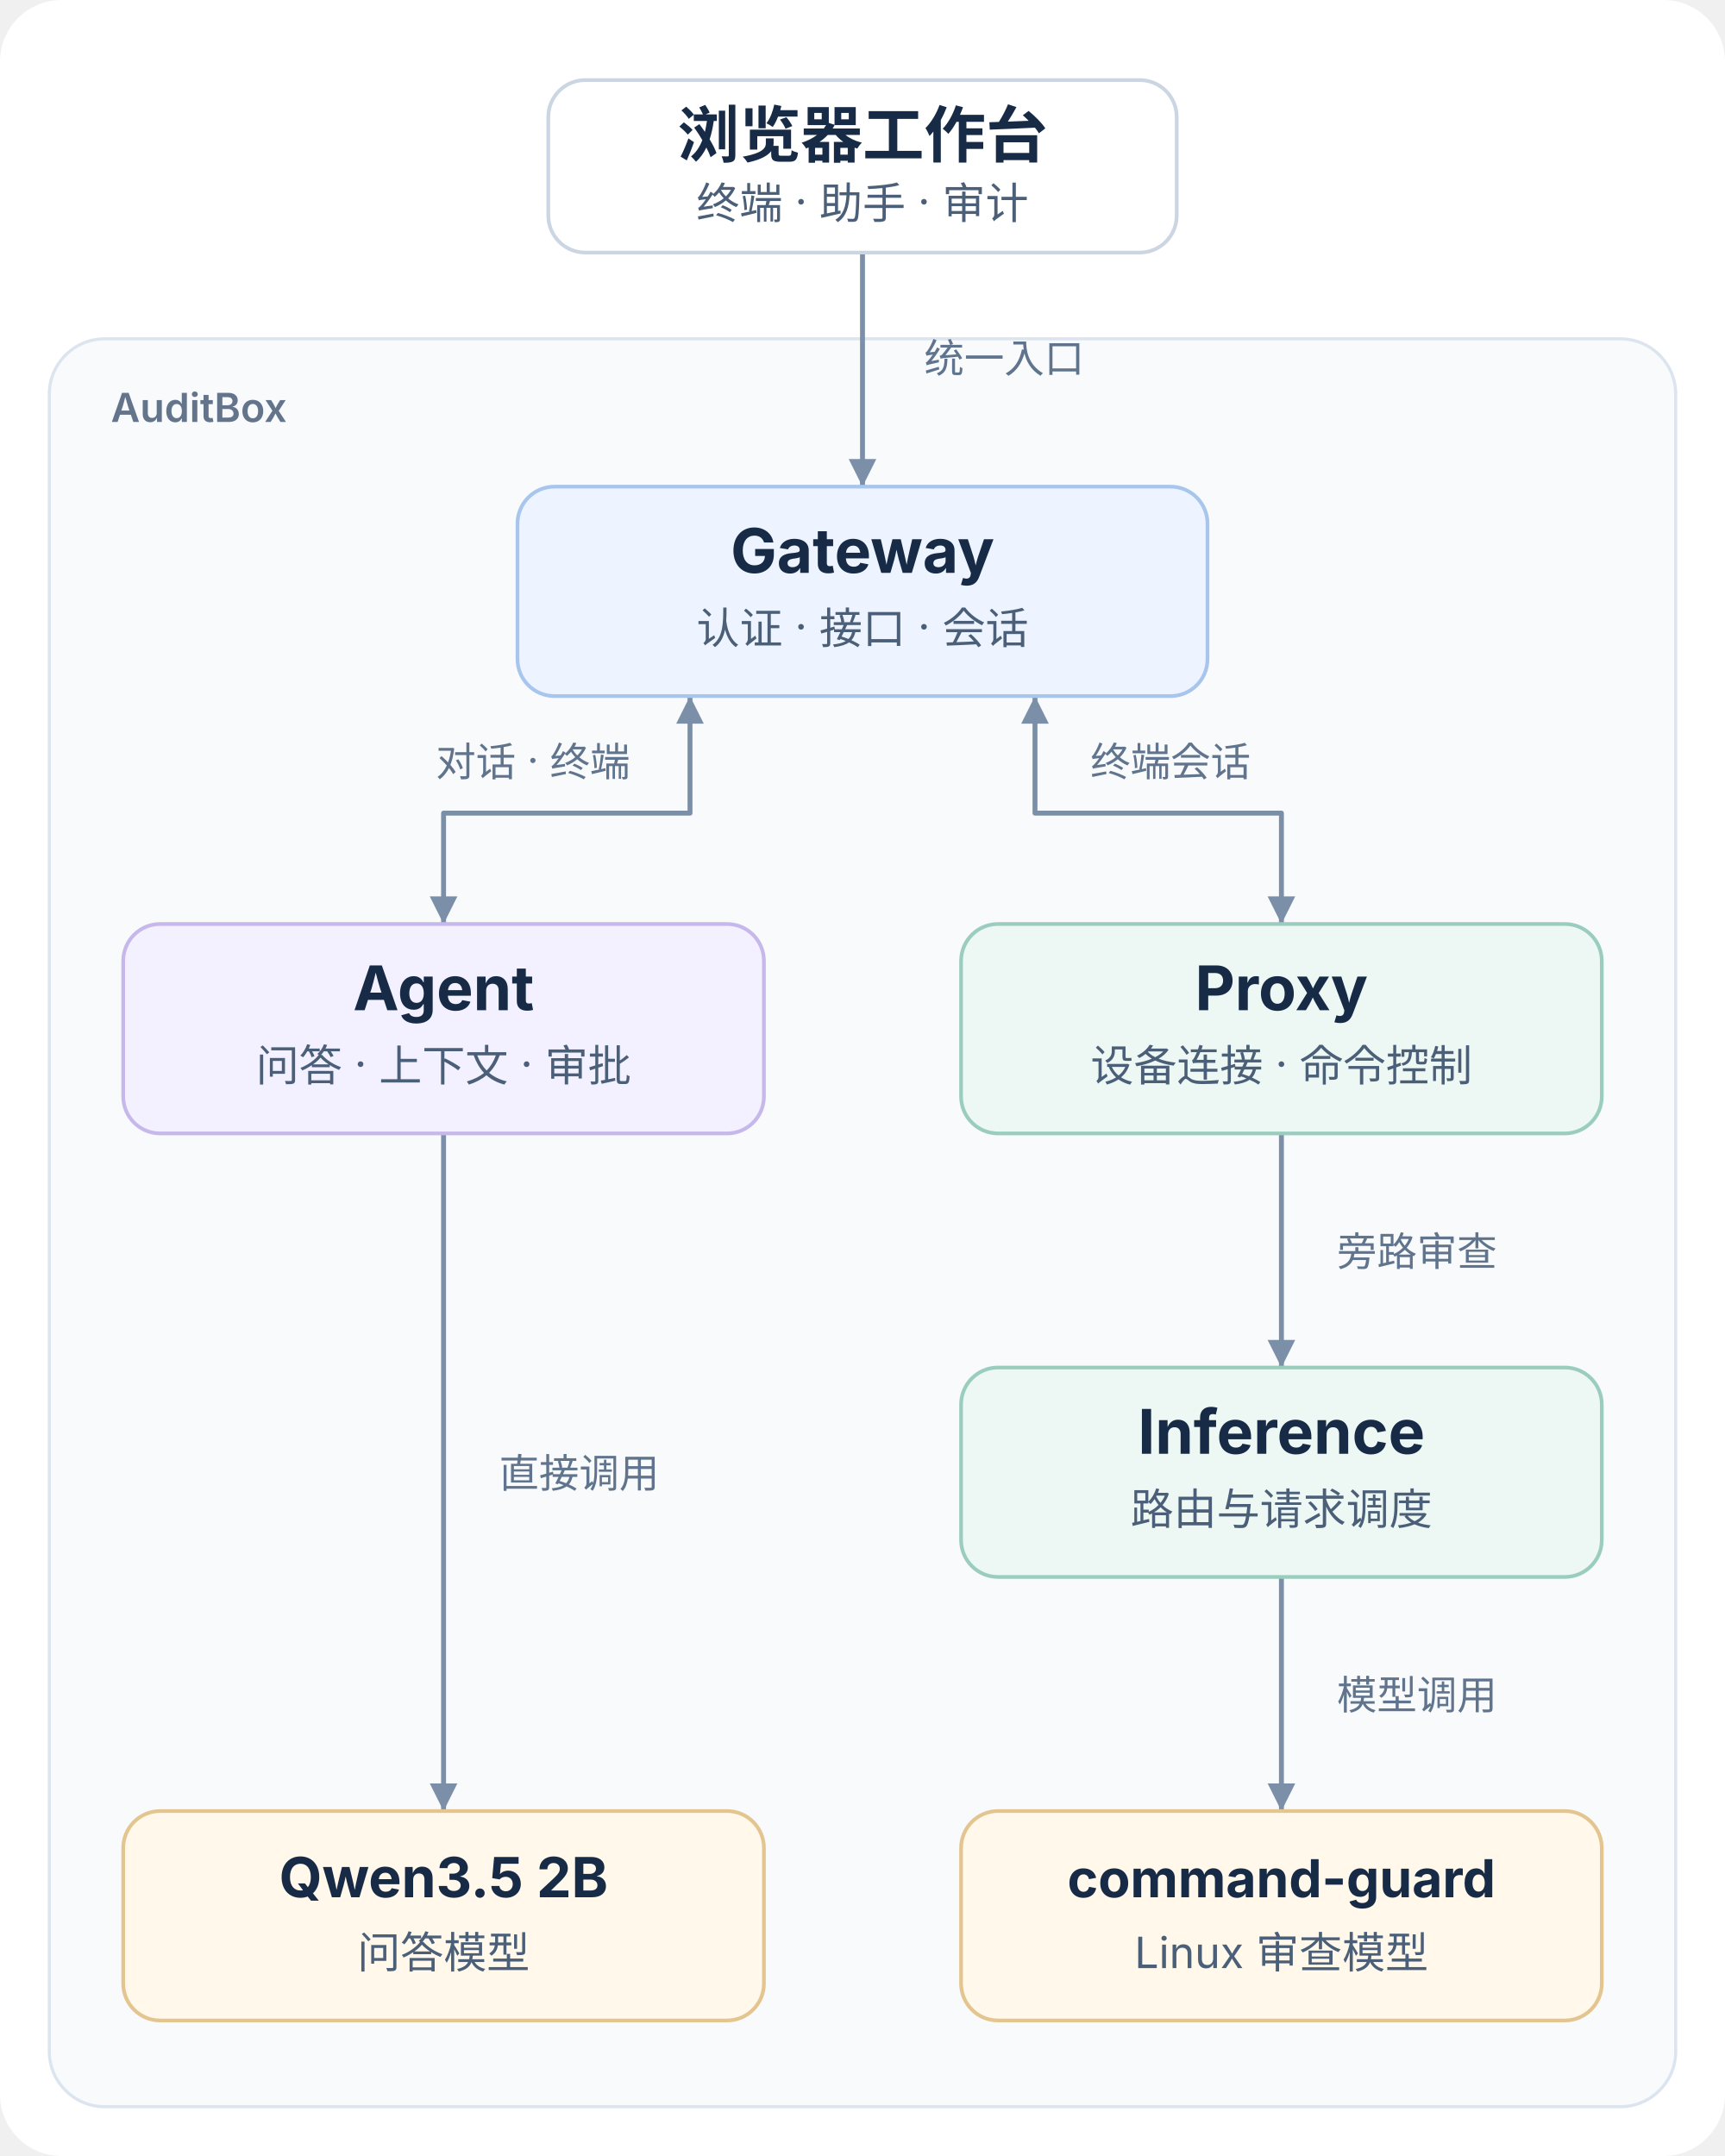
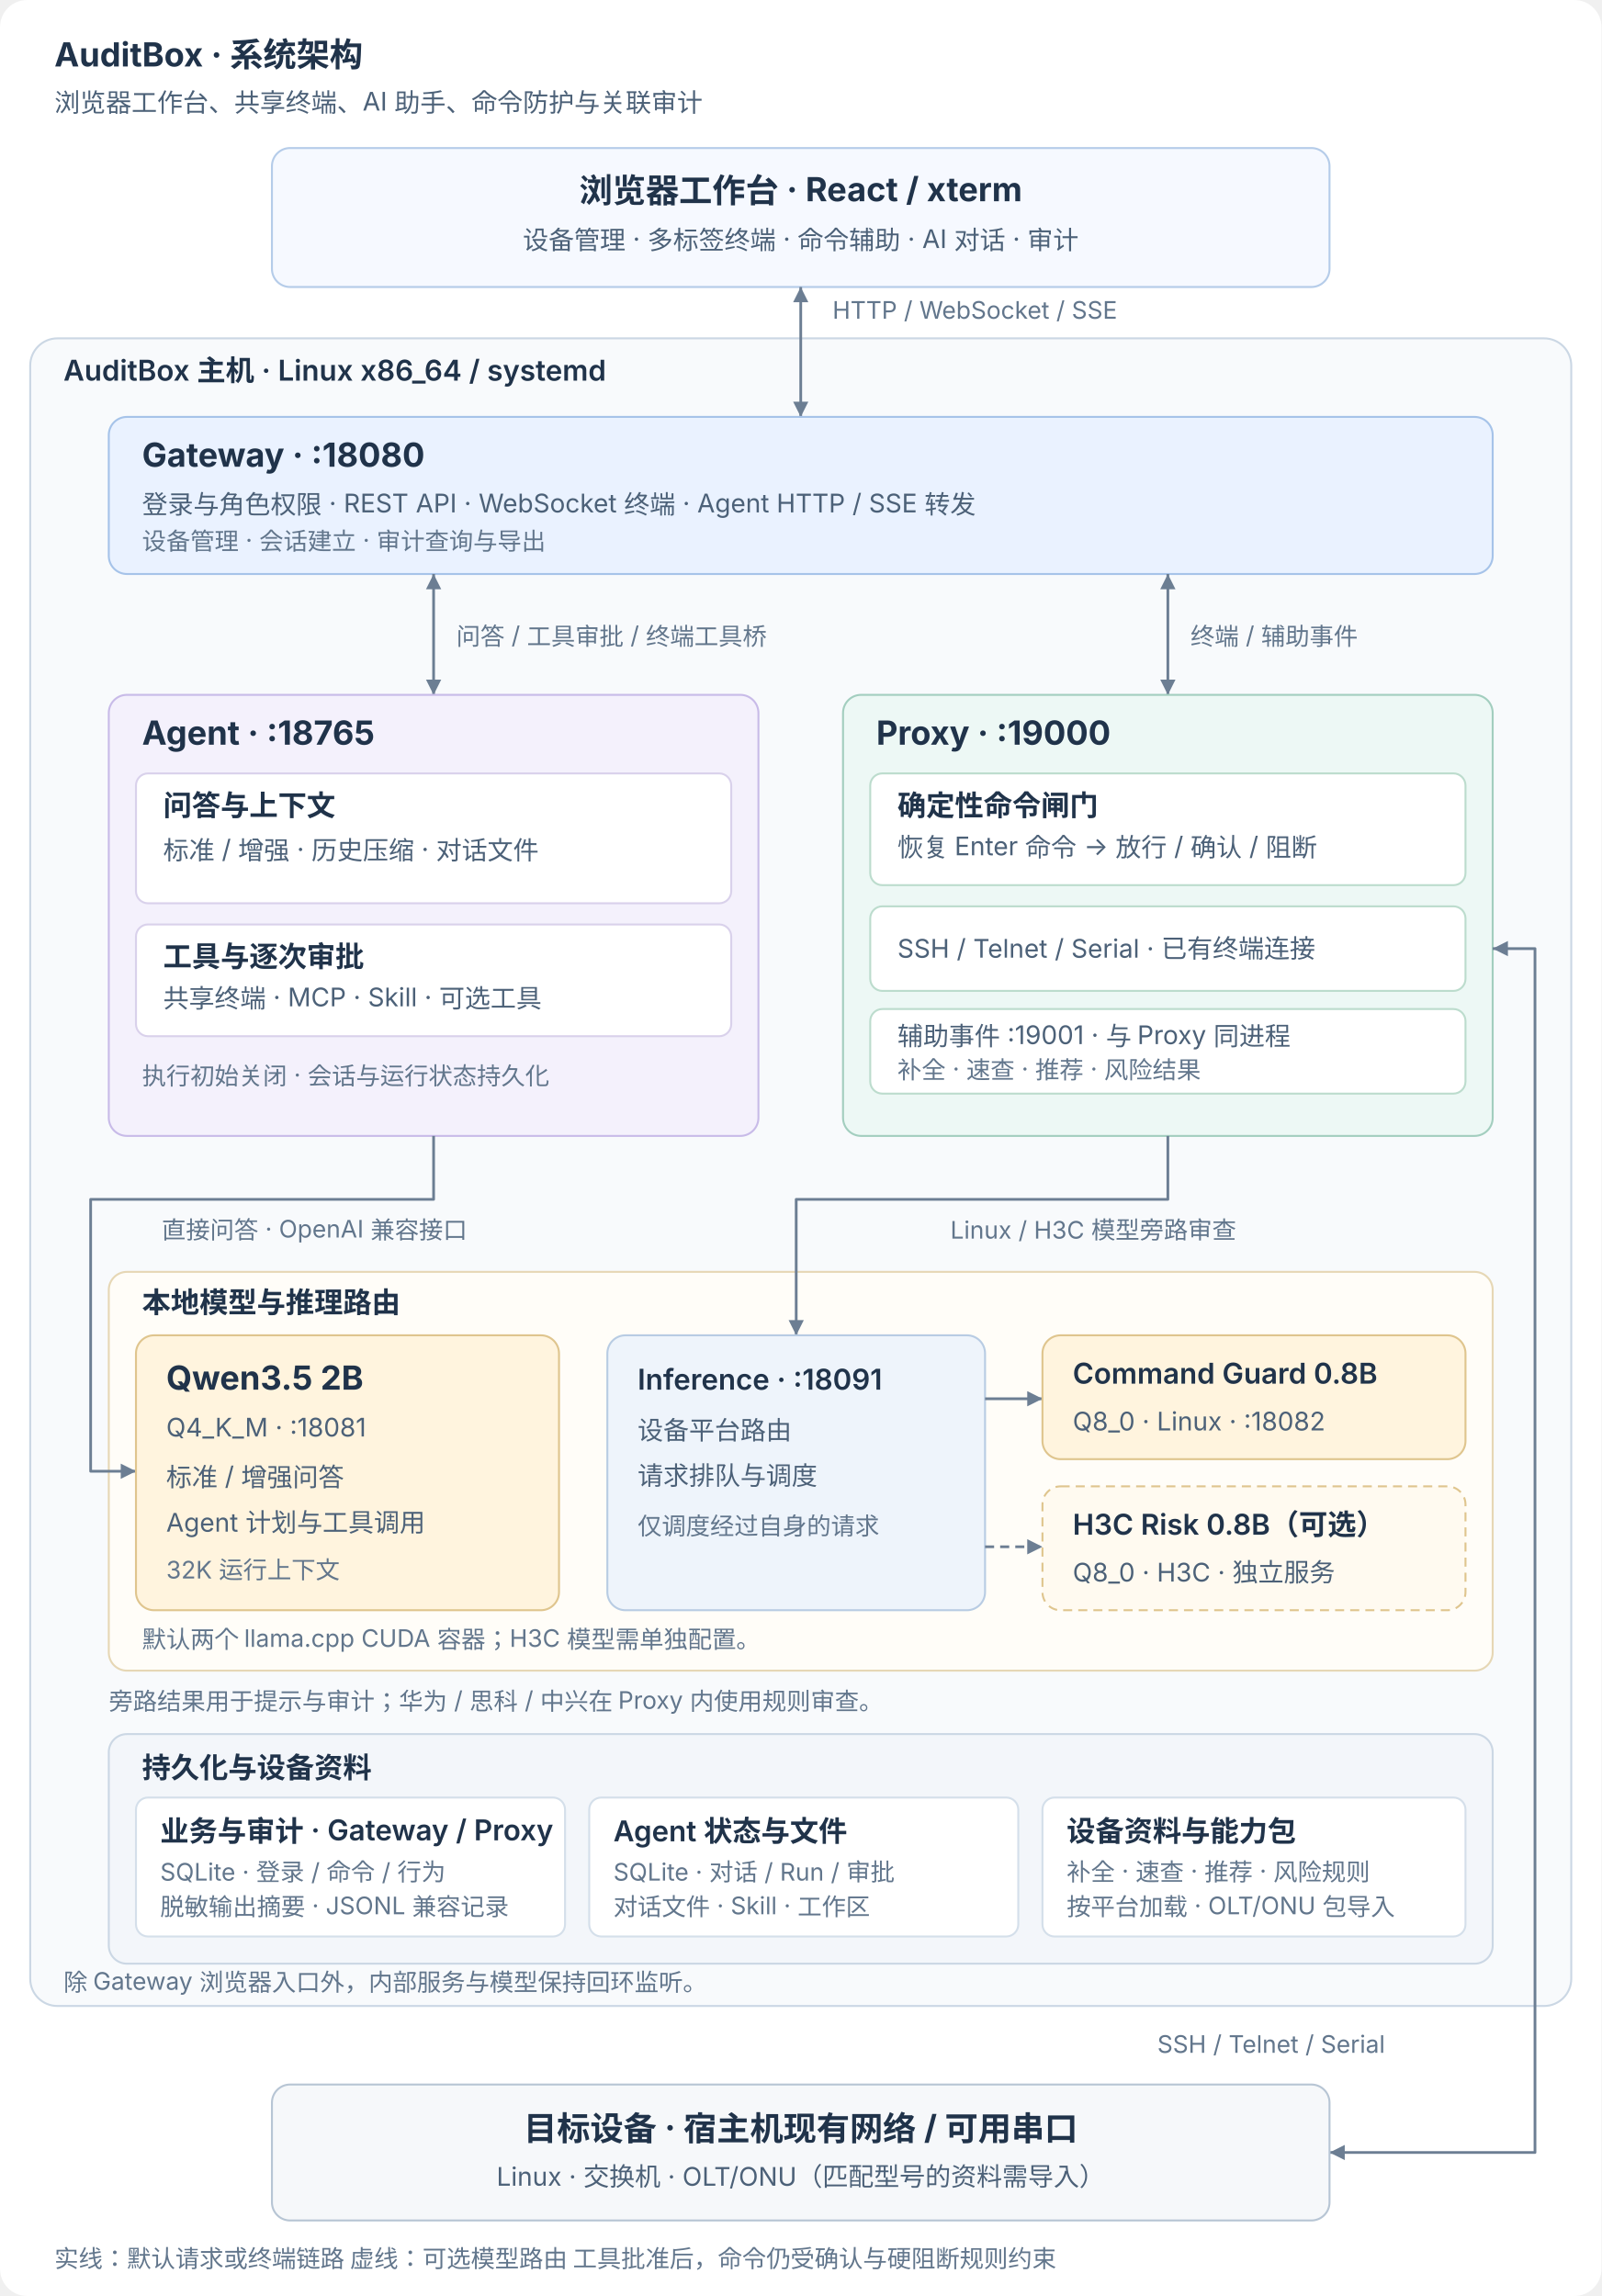
- <svg xmlns="http://www.w3.org/2000/svg" width="560" height="700" viewBox="0 0 560 700" role="img" aria-labelledby="title description">
+ <svg xmlns="http://www.w3.org/2000/svg" width="1060" height="1520" viewBox="0 0 1060 1520" role="img" aria-labelledby="title description">
  <defs>
    <marker id="arrow" viewBox="0 0 10 10" refX="9" refY="5" markerWidth="7" markerHeight="7" orient="auto-start-reverse">
-       <path d="M 1 1 L 9 5 L 1 9 Z" fill="#7c8fa8" />
+       <path d="M 1 1 L 9 5 L 1 9 Z" fill="#6c7e93" />
    </marker>
    <style>
-       text { font-family: -apple-system, BlinkMacSystemFont, "Segoe UI", "PingFang SC", "Microsoft YaHei", sans-serif; }
-       .title { font-size: 20px; font-weight: 650; fill: #172b46; text-anchor: middle; }
-       .subtitle { font-size: 14px; fill: #4b6078; text-anchor: middle; }
-       .label { font-size: 13px; fill: #60758d; text-anchor: middle; }
-       .line { fill: none; stroke: #7c8fa8; stroke-width: 1.6; stroke-linejoin: round; }
-       .card { stroke-width: 1.2; }
+       text { font-family: -apple-system, BlinkMacSystemFont, "Segoe UI", "PingFang SC", "Microsoft YaHei", sans-serif; fill: #20334a; }
+       .heading { font-size: 22px; font-weight: 650; }
+       .subheading { font-size: 19px; font-weight: 600; }
+       .body { font-size: 17px; fill: #4c6178; }
+       .note { font-size: 16px; fill: #62768c; }
+       .link { fill: none; stroke: #6c7e93; stroke-width: 1.8; stroke-linejoin: round; }
    </style>
  </defs>
-   <rect width="560" height="700" rx="20" fill="#ffffff" />
-   <rect x="16" y="110" width="528" height="574" rx="18" fill="#f8fafc" stroke="#dce5ef" />
-   <text x="36" y="137" font-size="13" font-weight="600" fill="#64758b">AuditBox</text>
-   <g class="line">
-     <path d="M 280 82 V 158" marker-end="url(#arrow)" />
-     <path d="M 224 226 V 264 H 144 V 300" marker-start="url(#arrow)" marker-end="url(#arrow)" />
-     <path d="M 336 226 V 264 H 416 V 300" marker-start="url(#arrow)" marker-end="url(#arrow)" />
-     <path d="M 144 368 V 588" marker-end="url(#arrow)" />
-     <path d="M 416 368 V 444" marker-end="url(#arrow)" />
-     <path d="M 416 512 V 588" marker-end="url(#arrow)" />
-   </g>
-   <text class="label" x="326" y="121">统一入口</text>
-   <text class="label" x="173" y="252">对话 · 终端</text>
-   <text class="label" x="380" y="252">终端会话</text>
-   <text class="label" x="188" y="483">直接调用</text>
-   <text class="label" x="460" y="411">旁路审查</text>
-   <text class="label" x="460" y="555">模型调用</text>
-   <g>
-     <rect class="card" x="178" y="26" width="204" height="56" rx="12" fill="#ffffff" stroke="#cbd6e2" />
-     <text class="title" x="280" y="51" font-size="18">浏览器工作台</text>
-     <text class="subtitle" x="280" y="71">终端 · 助手 · 审计</text>
-   </g>
-   <g>
-     <rect class="card" x="168" y="158" width="224" height="68" rx="12" fill="#edf4ff" stroke="#a7c5ed" />
-     <text class="title" x="280" y="186">Gateway</text>
-     <text class="subtitle" x="280" y="209">认证 · 接口 · 会话</text>
-   </g>
-   <g>
-     <rect class="card" x="40" y="300" width="208" height="68" rx="12" fill="#f3f0ff" stroke="#c7b8eb" />
-     <text class="title" x="144" y="328">Agent</text>
-     <text class="subtitle" x="144" y="351">问答 · 上下文 · 审批</text>
-   </g>
-   <g>
-     <rect class="card" x="312" y="300" width="208" height="68" rx="12" fill="#edf8f5" stroke="#9bcdbf" />
-     <text class="title" x="416" y="328">Proxy</text>
-     <text class="subtitle" x="416" y="351">设备连接 · 命令控制</text>
-   </g>
-   <g>
-     <rect class="card" x="40" y="588" width="208" height="68" rx="12" fill="#fff8eb" stroke="#e4c58f" />
-     <text class="title" x="144" y="616" style="font-size:18px">Qwen3.5 2B</text>
-     <text class="subtitle" x="144" y="639">问答模型</text>
-   </g>
-   <g>
-     <rect class="card" x="312" y="444" width="208" height="68" rx="12" fill="#edf8f5" stroke="#9bcdbf" />
-     <text class="title" x="416" y="472">Inference</text>
-     <text class="subtitle" x="416" y="495">路由与请求调度</text>
-   </g>
-   <g>
-     <rect class="card" x="312" y="588" width="208" height="68" rx="12" fill="#fff8eb" stroke="#e4c58f" />
-     <text class="title" x="416" y="616" style="font-size:17px">command-guard</text>
-     <text class="subtitle" x="416" y="639">Linux 审查模型</text>
-   </g>
+   <rect width="1060" height="1520" rx="18" fill="#ffffff" />
+   <text x="36" y="44" class="heading">AuditBox · 系统架构</text>
+   <text x="36" y="74" class="body">浏览器工作台、共享终端、AI 助手、命令防护与关联审计</text>
+   <rect x="180" y="98" width="700" height="92" rx="12" fill="#f6f9ff" stroke="#b5cce9" stroke-width="1.3" />
+   <text x="530" y="134" class="heading" text-anchor="middle">浏览器工作台 · React / xterm</text>
+   <text x="530" y="165" class="body" text-anchor="middle">设备管理 · 多标签终端 · 命令辅助 · AI 对话 · 审计</text>
+   <rect x="20" y="224" width="1020" height="1104" rx="18" fill="#f8fafc" stroke="#cbd7e4" stroke-width="1.3" />
+   <text x="42" y="252" class="subheading">AuditBox 主机 · Linux x86_64 / systemd</text>
+   <path class="link" d="M 530 190 V 276" marker-end="url(#arrow)" marker-start="url(#arrow)" />
+   <text x="551" y="211" class="note">HTTP / WebSocket / SSE</text>
+   <rect x="72" y="276" width="916" height="104" rx="12" fill="#eaf2ff" stroke="#a6c3e9" stroke-width="1.3" />
+   <text x="94" y="309" class="heading">Gateway · :18080</text>
+   <text x="94" y="340" class="body">登录与角色权限 · REST API · WebSocket 终端 · Agent HTTP / SSE 转发</text>
+   <text x="94" y="364" class="note">设备管理 · 会话建立 · 审计查询与导出</text>
+   <path class="link" d="M 287 380 V 460" marker-end="url(#arrow)" marker-start="url(#arrow)" />
+   <path class="link" d="M 773 380 V 460" marker-end="url(#arrow)" marker-start="url(#arrow)" />
+   <text x="302" y="427" class="note">问答 / 工具审批 / 终端工具桥</text>
+   <text x="788" y="427" class="note">终端 / 辅助事件</text>
+   <rect x="72" y="460" width="430" height="292" rx="12" fill="#f4f1fc" stroke="#c8bbe8" stroke-width="1.3" />
+   <text x="94" y="493" class="heading">Agent · :18765</text>
+   <rect x="90" y="512" width="394" height="86" rx="8" fill="#ffffff" stroke="#d9d1eb" stroke-width="1.3" />
+   <text x="108" y="540" class="subheading">问答与上下文</text>
+   <text x="108" y="569" class="body">标准 / 增强 · 历史压缩 · 对话文件</text>
+   <rect x="90" y="612" width="394" height="74" rx="8" fill="#ffffff" stroke="#d9d1eb" stroke-width="1.3" />
+   <text x="108" y="640" class="subheading">工具与逐次审批</text>
+   <text x="108" y="667" class="body">共享终端 · MCP · Skill · 可选工具</text>
+   <text x="94" y="718" class="note">执行初始关闭 · 会话与运行状态持久化</text>
+   <rect x="558" y="460" width="430" height="292" rx="12" fill="#edf8f5" stroke="#a3cebf" stroke-width="1.3" />
+   <text x="580" y="493" class="heading">Proxy · :19000</text>
+   <rect x="576" y="512" width="394" height="74" rx="8" fill="#ffffff" stroke="#bcdccd" stroke-width="1.3" />
+   <text x="594" y="540" class="subheading">确定性命令闸门</text>
+   <text x="594" y="567" class="body">恢复 Enter 命令 → 放行 / 确认 / 阻断</text>
+   <rect x="576" y="600" width="394" height="56" rx="8" fill="#ffffff" stroke="#bcdccd" stroke-width="1.3" />
+   <text x="594" y="634" class="body">SSH / Telnet / Serial · 已有终端连接</text>
+   <rect x="576" y="668" width="394" height="56" rx="8" fill="#ffffff" stroke="#bcdccd" stroke-width="1.3" />
+   <text x="594" y="692" class="body">辅助事件 :19001 · 与 Proxy 同进程</text>
+   <text x="594" y="714" class="note">补全 · 速查 · 推荐 · 风险结果</text>
+   <path class="link" d="M 988 628 H 1016 V 1425 H 880" marker-end="url(#arrow)" marker-start="url(#arrow)" />
+   <text x="107" y="820" class="note">直接问答 · OpenAI 兼容接口</text>
+   <text x="629" y="820" class="note">Linux / H3C 模型旁路审查</text>
+   <rect x="72" y="842" width="916" height="264" rx="12" fill="#fffdf8" stroke="#e6d7b5" stroke-width="1.3" />
+   <text x="94" y="869" class="subheading">本地模型与推理路由</text>
+   <path class="link" d="M 287 752 V 794 H 60 V 974 H 90" marker-end="url(#arrow)" />
+   <path class="link" d="M 773 752 V 794 H 527 V 884" marker-end="url(#arrow)" />
+   <rect x="90" y="884" width="280" height="182" rx="12" fill="#fff4de" stroke="#dfc58e" stroke-width="1.3" />
+   <text x="110" y="920" class="heading">Qwen3.5 2B</text>
+   <text x="110" y="951" class="body">Q4_K_M · :18081</text>
+   <text x="110" y="984" class="body">标准 / 增强问答</text>
+   <text x="110" y="1014" class="body">Agent 计划与工具调用</text>
+   <text x="110" y="1045" class="note">32K 运行上下文</text>
+   <rect x="402" y="884" width="250" height="182" rx="12" fill="#eef4fb" stroke="#b8cce3" stroke-width="1.3" />
+   <text x="422" y="920" class="subheading">Inference · :18091</text>
+   <text x="422" y="953" class="body">设备平台路由</text>
+   <text x="422" y="983" class="body">请求排队与调度</text>
+   <text x="422" y="1016" class="note">仅调度经过自身的请求</text>
+   <path class="link" d="M 652 926 H 690" marker-end="url(#arrow)" />
+   <path class="link" d="M 652 1024 H 690" marker-end="url(#arrow)" stroke-dasharray="6 4" />
+   <rect x="690" y="884" width="280" height="82" rx="12" fill="#fff4de" stroke="#dfc58e" stroke-width="1.3" />
+   <text x="710" y="916" class="subheading">Command Guard 0.8B</text>
+   <text x="710" y="947" class="body">Q8_0 · Linux · :18082</text>
+   <rect x="690" y="984" width="280" height="82" rx="12" fill="#fffaf0" stroke="#dfc58e" stroke-width="1.3" stroke-dasharray="6 4" />
+   <text x="710" y="1016" class="subheading">H3C Risk 0.8B（可选）</text>
+   <text x="710" y="1047" class="body">Q8_0 · H3C · 独立服务</text>
+   <text x="94" y="1091" class="note">默认两个 llama.cpp CUDA 容器；H3C 模型需单独配置。</text>
+   <rect x="72" y="1148" width="916" height="152" rx="12" fill="#f3f6fa" stroke="#cbd7e4" stroke-width="1.3" />
+   <text x="94" y="1177" class="subheading">持久化与设备资料</text>
+   <rect x="90" y="1190" width="284" height="92" rx="8" fill="#ffffff" stroke="#d4dfea" stroke-width="1.3" />
+   <text x="106" y="1219" class="subheading">业务与审计 · Gateway / Proxy</text>
+   <text x="106" y="1245" class="note">SQLite · 登录 / 命令 / 行为</text>
+   <text x="106" y="1268" class="note">脱敏输出摘要 · JSONL 兼容记录</text>
+   <rect x="390" y="1190" width="284" height="92" rx="8" fill="#ffffff" stroke="#d4dfea" stroke-width="1.3" />
+   <text x="406" y="1219" class="subheading">Agent 状态与文件</text>
+   <text x="406" y="1245" class="note">SQLite · 对话 / Run / 审批</text>
+   <text x="406" y="1268" class="note">对话文件 · Skill · 工作区</text>
+   <rect x="690" y="1190" width="280" height="92" rx="8" fill="#ffffff" stroke="#d4dfea" stroke-width="1.3" />
+   <text x="706" y="1219" class="subheading">设备资料与能力包</text>
+   <text x="706" y="1245" class="note">补全 · 速查 · 推荐 · 风险规则</text>
+   <text x="706" y="1268" class="note">按平台加载 · OLT/ONU 包导入</text>
+   <text x="72" y="1132" class="note">旁路结果用于提示与审计；华为 / 思科 / 中兴在 Proxy 内使用规则审查。</text>
+   <text x="42" y="1318" class="note">除 Gateway 浏览器入口外，内部服务与模型保持回环监听。</text>
+   <rect x="180" y="1380" width="700" height="90" rx="12" fill="#f6f8fa" stroke="#b7c5d4" stroke-width="1.3" />
+   <text x="530" y="1417" class="heading" text-anchor="middle">目标设备 · 宿主机现有网络 / 可用串口</text>
+   <text x="530" y="1447" class="body" text-anchor="middle">Linux · 交换机 · OLT/ONU（匹配型号的资料需导入）</text>
+   <text x="766" y="1359" class="note">SSH / Telnet / Serial</text>
+   <text x="36" y="1501" class="note">实线：默认请求或终端链路    虚线：可选模型路由    工具批准后，命令仍受确认与硬阻断规则约束</text>
</svg>
